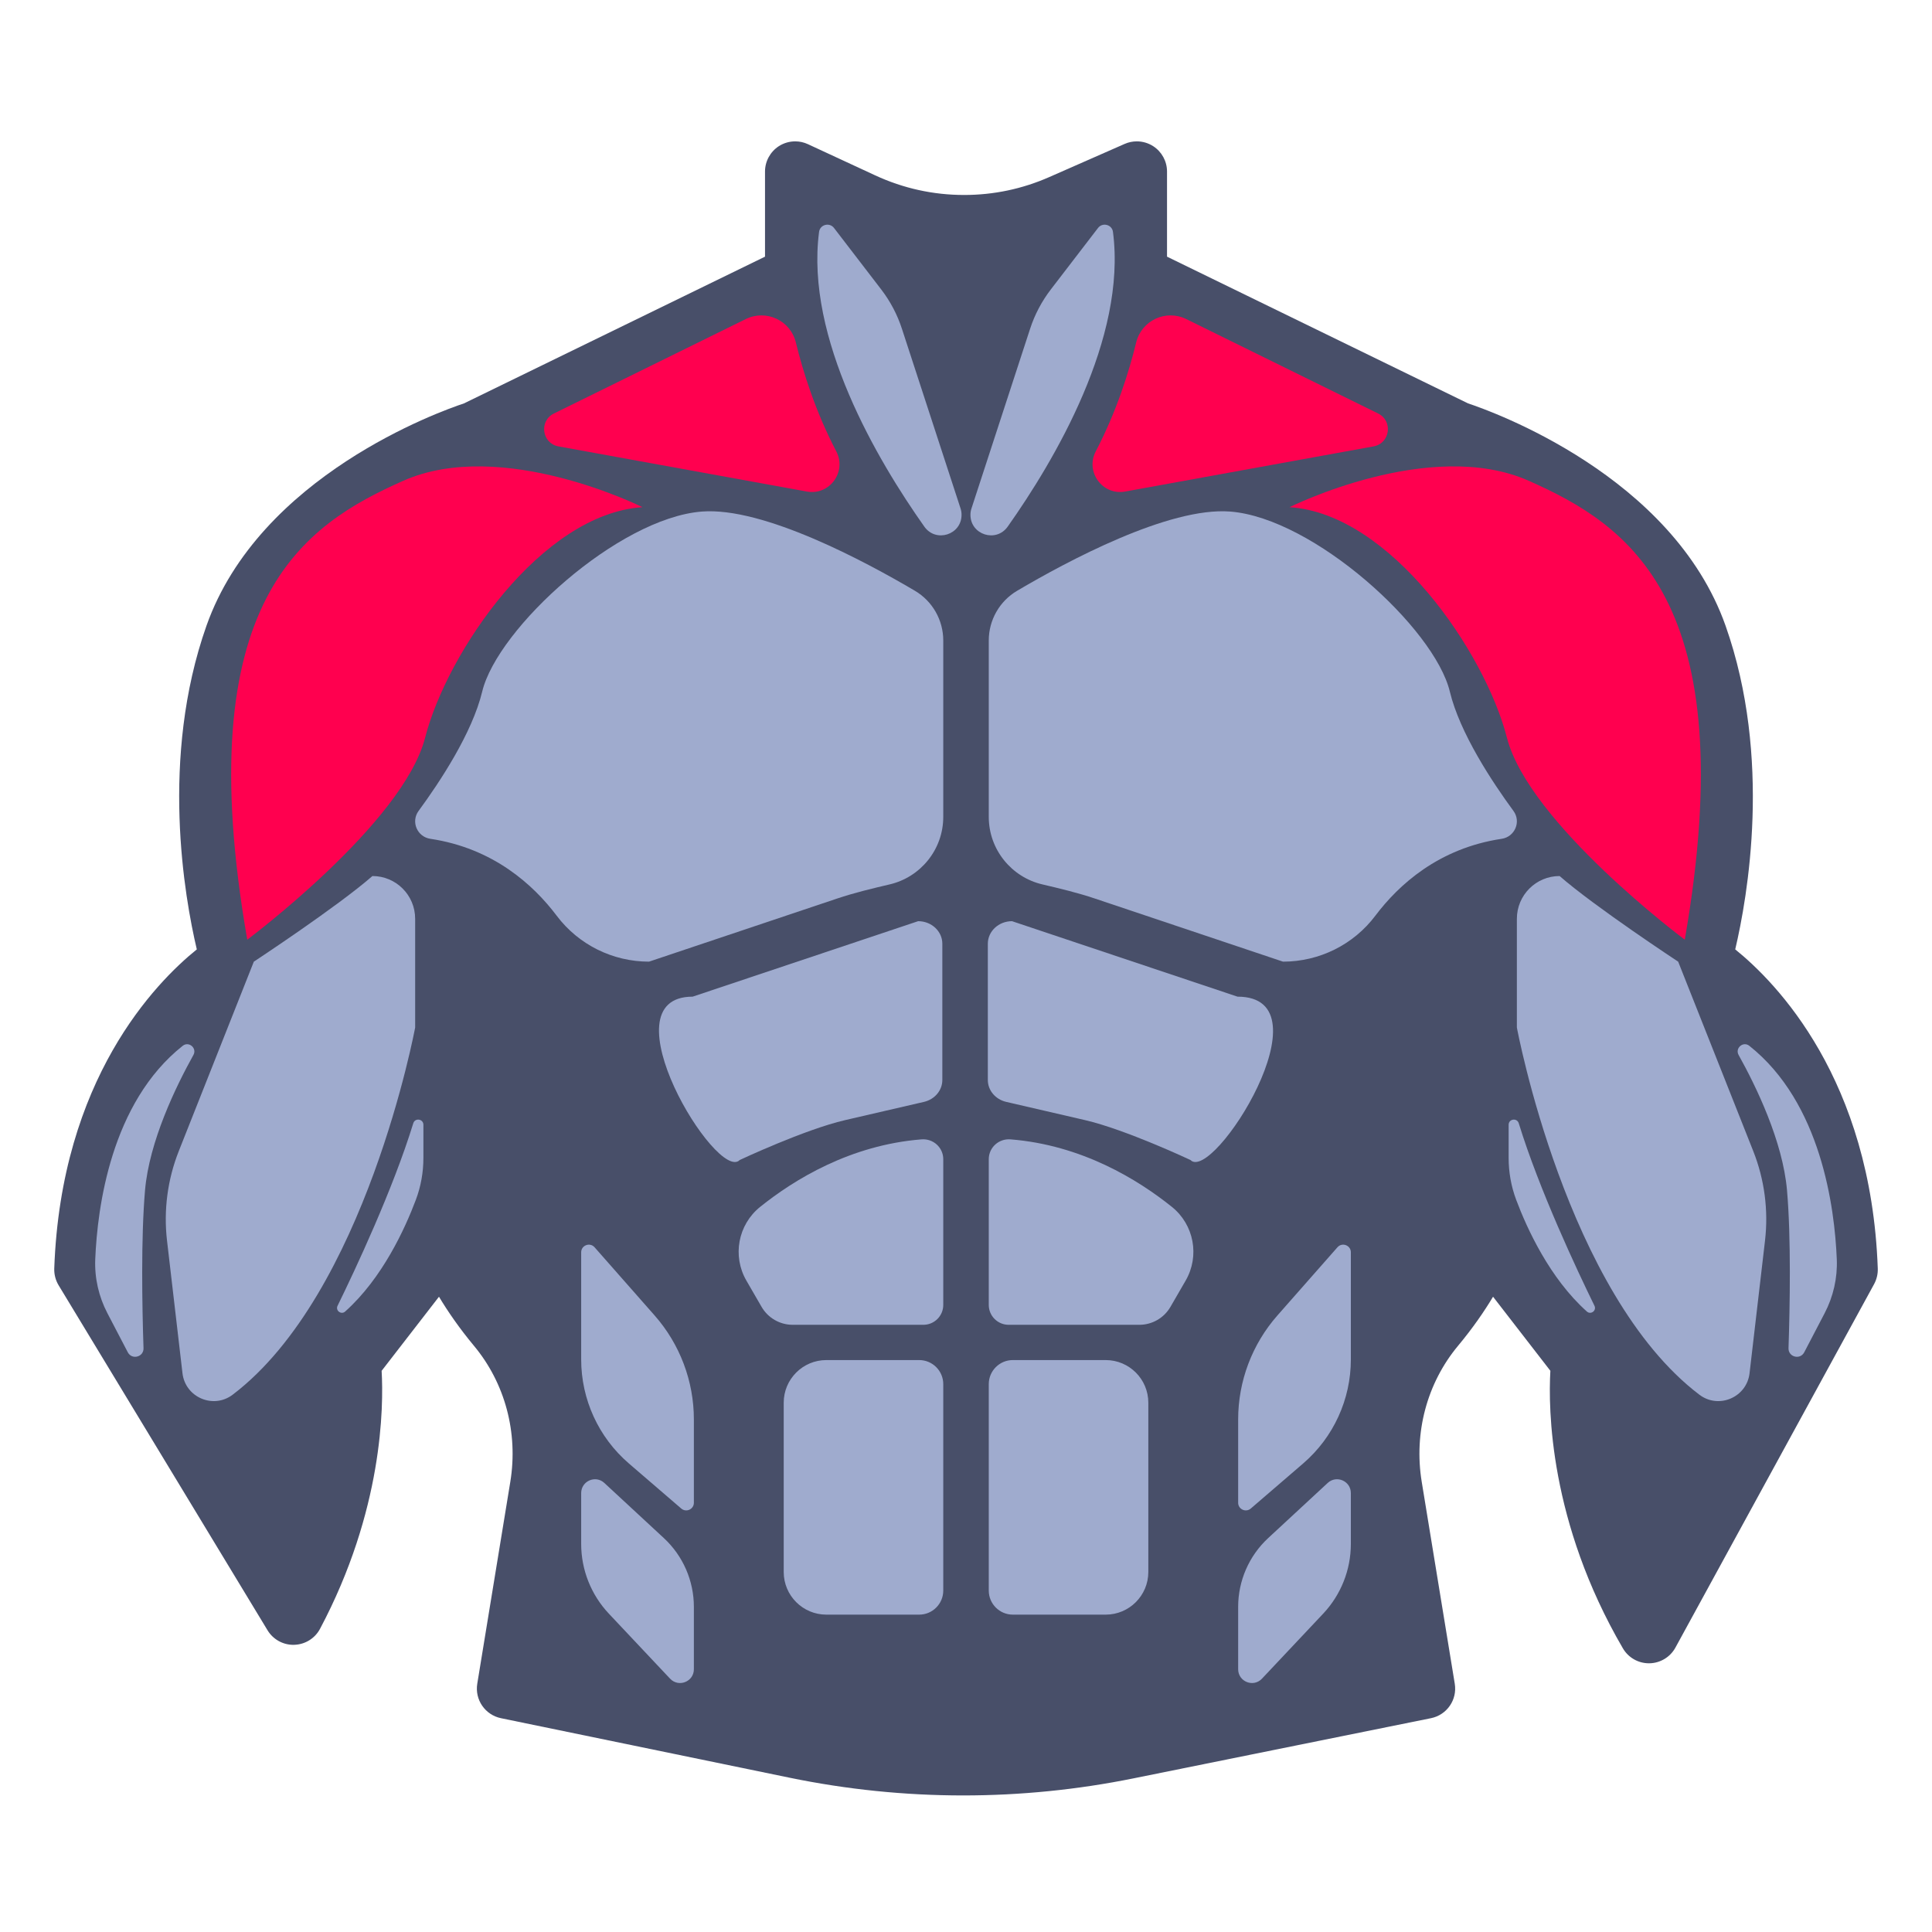
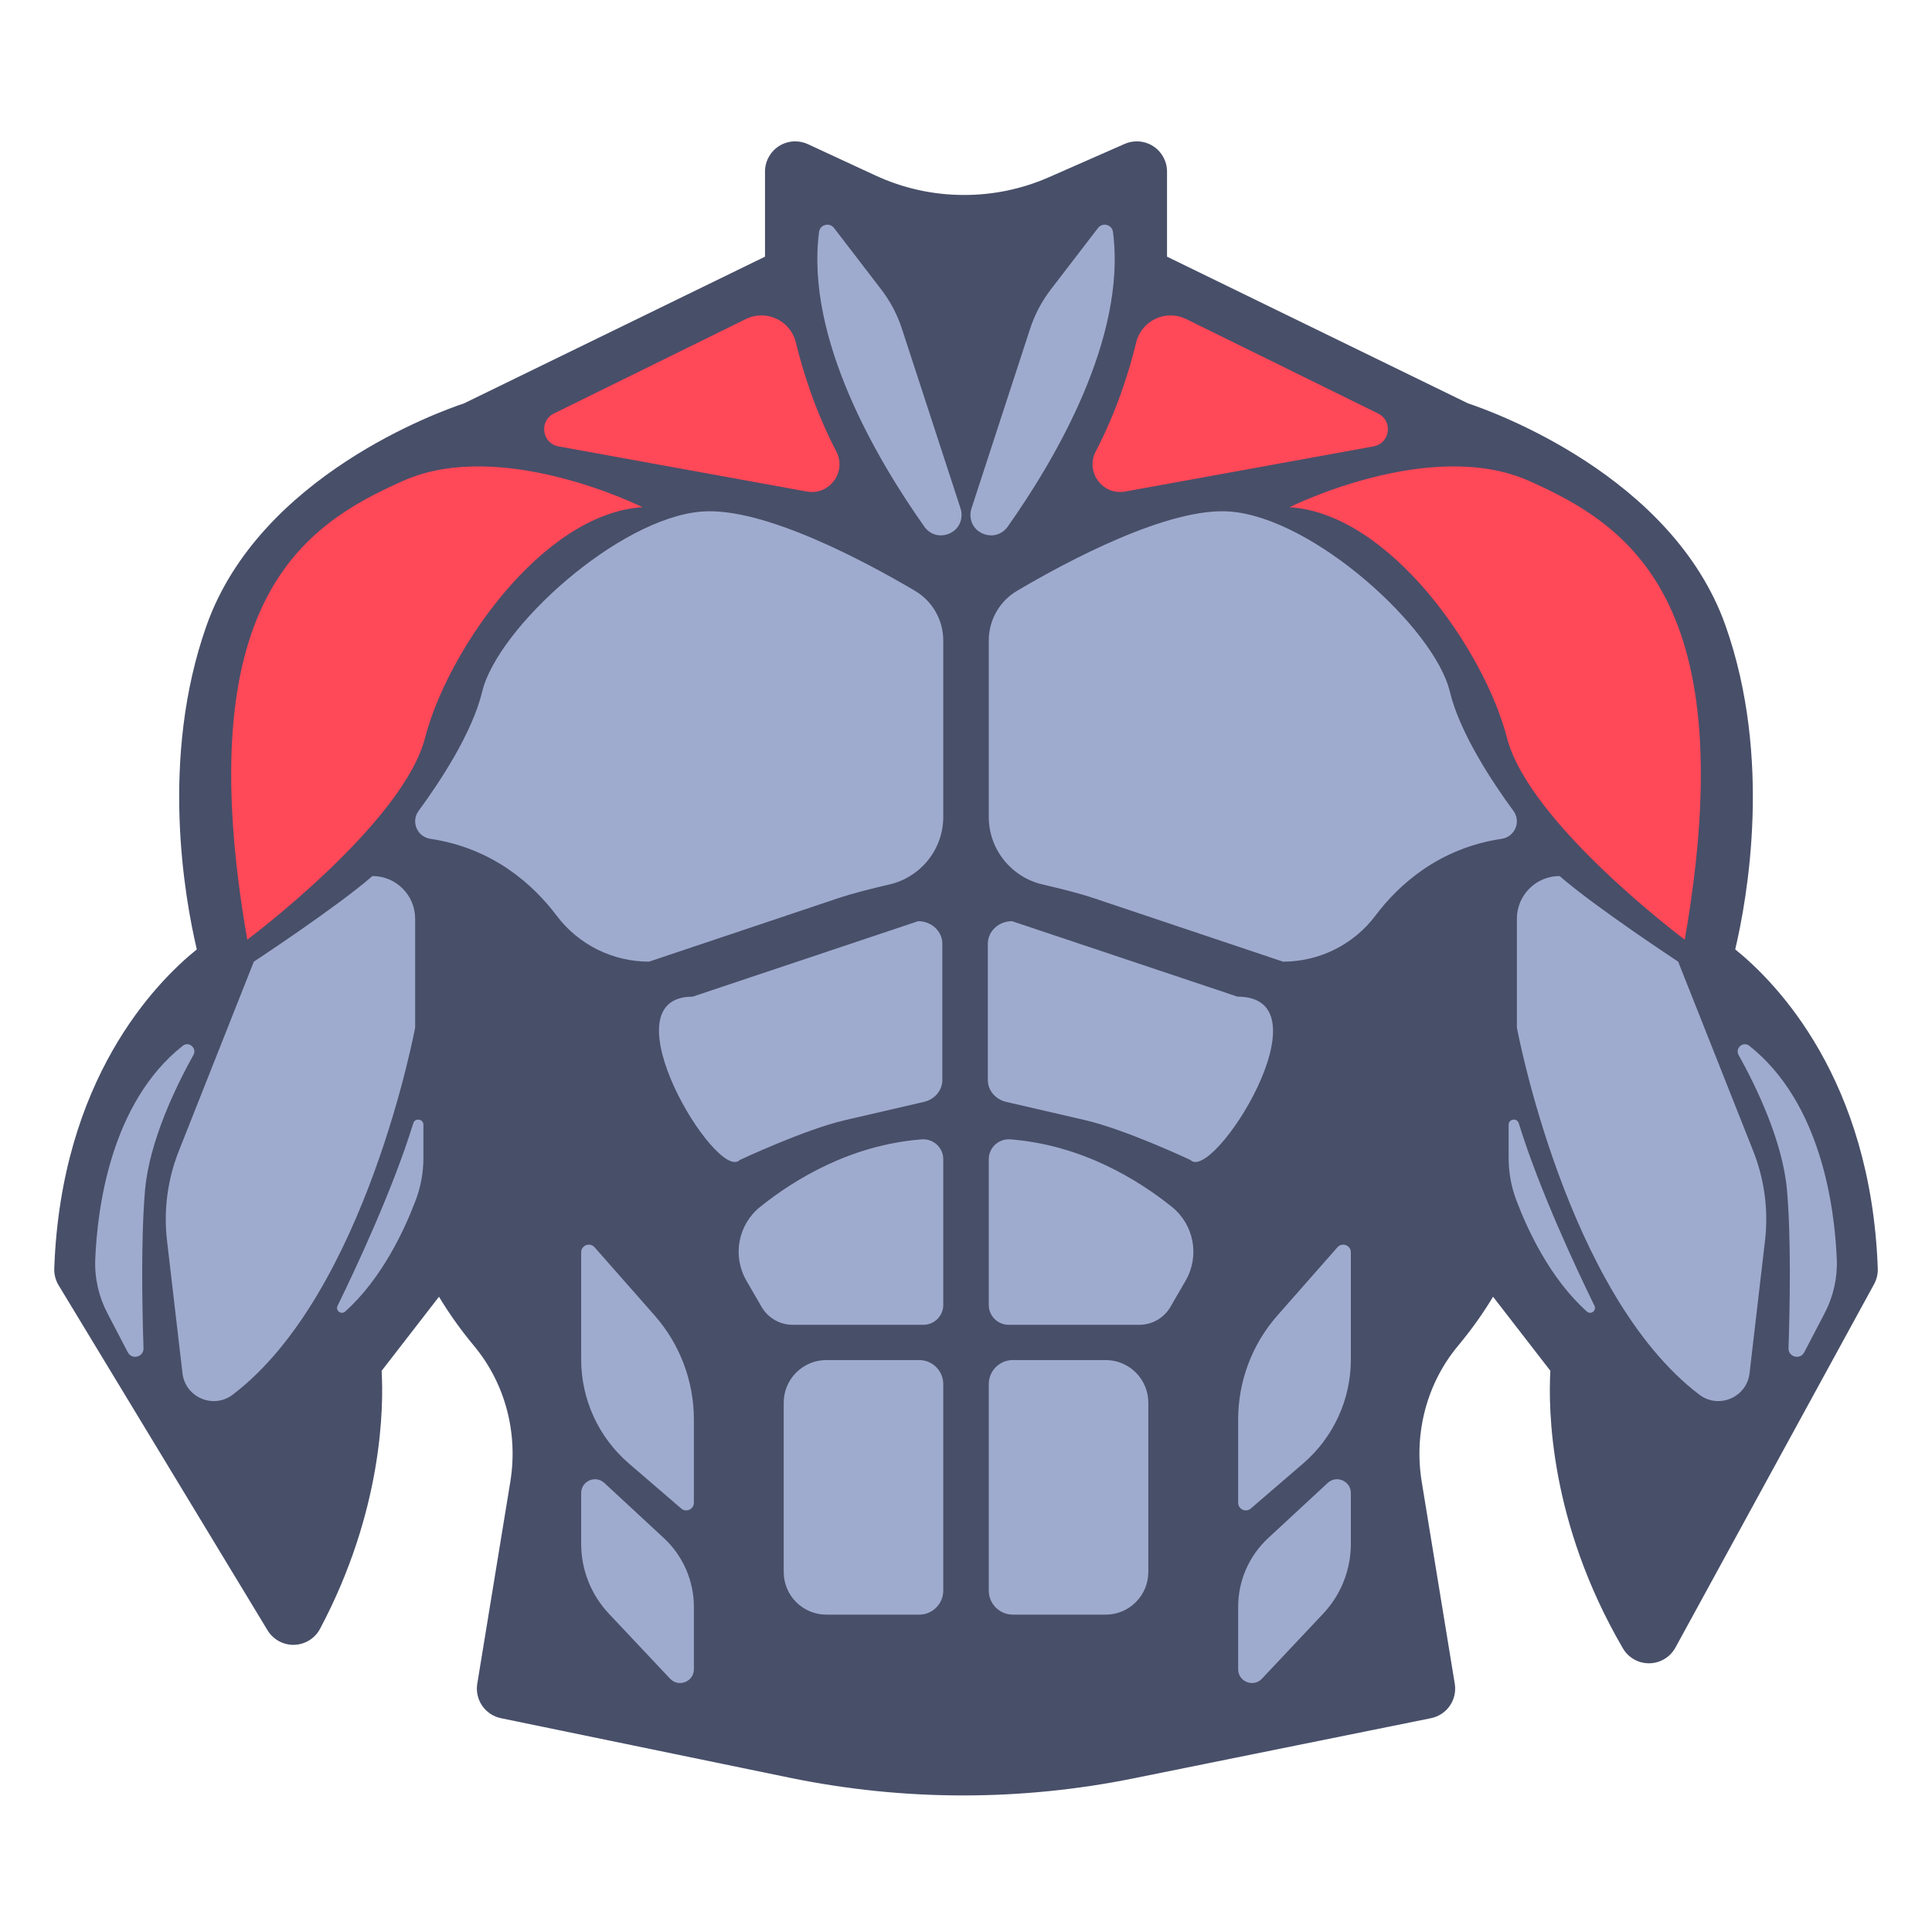
<svg xmlns="http://www.w3.org/2000/svg" viewBox="0 0 60 60" fill="none">
  <path d="M35.305 4.39C35.177 4.39 35.048 4.416 34.928 4.469L32.586 5.499C31.748 5.868 30.858 6.055 29.943 6.055C28.982 6.055 28.053 5.85 27.182 5.447L25.09 4.477C24.965 4.419 24.83 4.39 24.696 4.39C24.52 4.39 24.344 4.44 24.191 4.537C23.922 4.71 23.758 5.008 23.758 5.328V7.971L14.409 12.528C13.674 12.772 8.058 14.771 6.411 19.436C4.962 23.541 5.731 27.869 6.112 29.484C4.832 30.517 1.895 33.514 1.685 39.396C1.679 39.578 1.726 39.759 1.82 39.915L8.309 50.63C8.479 50.911 8.784 51.082 9.111 51.082C9.12 51.082 9.128 51.082 9.137 51.081C9.474 51.072 9.781 50.882 9.939 50.584C11.891 46.909 11.916 43.685 11.852 42.572L13.633 40.271C13.901 40.718 14.257 41.239 14.72 41.796C15.686 42.956 16.097 44.495 15.848 46.02L14.822 52.29C14.741 52.786 15.065 53.258 15.558 53.36L24.524 55.209C26.293 55.574 28.106 55.759 29.912 55.759C31.684 55.759 33.464 55.581 35.2 55.229L44.44 53.36C44.934 53.26 45.261 52.788 45.179 52.29L44.153 46.02C43.904 44.495 44.315 42.956 45.28 41.796C45.744 41.239 46.1 40.718 46.368 40.271L48.148 42.571C48.081 43.746 48.112 47.268 50.4 51.19C50.568 51.478 50.876 51.655 51.209 51.655C51.214 51.655 51.218 51.655 51.222 51.655C51.56 51.65 51.87 51.464 52.032 51.167L58.202 39.879C58.282 39.731 58.322 39.564 58.316 39.396C58.106 33.514 55.169 30.517 53.889 29.484C54.27 27.869 55.039 23.541 53.59 19.436C51.943 14.771 46.327 12.772 45.592 12.528L36.243 7.971V5.328C36.243 5.011 36.083 4.716 35.817 4.542C35.663 4.442 35.484 4.39 35.305 4.39Z" fill="#484F69" />
  <path d="M29.265 29.308V33.541C29.265 33.862 29.03 34.142 28.695 34.22L26.247 34.786C24.985 35.078 22.973 36.025 22.973 36.025C22.273 36.748 18.741 30.952 21.511 30.952L28.514 28.608C28.929 28.608 29.265 28.922 29.265 29.308Z" fill="#9FABCE" />
  <path d="M30.678 29.308V33.541C30.678 33.862 30.913 34.142 31.248 34.22L33.696 34.786C34.959 35.078 36.971 36.025 36.971 36.025C37.671 36.748 41.335 30.952 38.432 30.952L31.429 28.608C31.014 28.608 30.678 28.922 30.678 29.308Z" fill="#9FABCE" />
  <path d="M25.901 7.08L27.369 8.992C27.65 9.359 27.867 9.77 28.01 10.21L29.831 15.791C29.852 15.855 29.862 15.921 29.862 15.988C29.862 16.61 29.064 16.863 28.706 16.355C27.255 14.303 25.005 10.507 25.437 7.201C25.467 6.973 25.761 6.897 25.901 7.08Z" fill="#9FABCE" />
-   <path d="M17.202 12.842L23.161 9.909C23.793 9.598 24.549 9.951 24.716 10.635C24.935 11.534 25.321 12.772 25.971 14.017C26.304 14.653 25.762 15.394 25.056 15.265L17.344 13.863C16.829 13.77 16.732 13.073 17.202 12.842Z" fill="#FF004F" />
-   <path d="M19.952 15.751C19.952 15.751 15.589 13.569 12.52 14.933C9.452 16.296 5.838 18.615 7.679 29.183C7.679 29.183 12.52 25.57 13.202 22.91C13.884 20.251 16.816 15.955 19.952 15.751Z" fill="#FF004F" />
+   <path d="M17.202 12.842L23.161 9.909C23.793 9.598 24.549 9.951 24.716 10.635C24.935 11.534 25.321 12.772 25.971 14.017C26.304 14.653 25.762 15.394 25.056 15.265L17.344 13.863C16.829 13.77 16.732 13.073 17.202 12.842Z" fill="#FF4858" />
+   <path d="M19.952 15.751C19.952 15.751 15.589 13.569 12.52 14.933C9.452 16.296 5.838 18.615 7.679 29.183C7.679 29.183 12.52 25.57 13.202 22.91C13.884 20.251 16.816 15.955 19.952 15.751Z" fill="#FF4858" />
  <path d="M28.413 18.347C28.959 18.669 29.294 19.257 29.294 19.892V25.367C29.294 26.387 28.585 27.241 27.633 27.465C27.083 27.594 26.534 27.725 25.998 27.905L20.156 29.865C19.03 29.865 17.967 29.339 17.289 28.439C16.568 27.482 15.323 26.343 13.366 26.05C12.955 25.989 12.754 25.518 13 25.183C13.663 24.28 14.665 22.764 14.975 21.479C15.452 19.501 19.203 16.092 21.794 15.887C23.705 15.736 26.88 17.442 28.413 18.347Z" fill="#9FABCE" />
  <path d="M12.893 28.533V31.911C12.893 31.911 11.359 40.178 7.225 43.314C6.624 43.77 5.754 43.396 5.667 42.647L5.187 38.529C5.077 37.587 5.203 36.631 5.552 35.749L7.883 29.865C7.883 29.865 10.475 28.161 11.566 27.206C12.299 27.206 12.893 27.8 12.893 28.533Z" fill="#9FABCE" />
  <path d="M5.675 32.478C5.865 32.328 6.125 32.551 6.007 32.763C5.461 33.743 4.636 35.445 4.504 36.964C4.375 38.46 4.414 40.575 4.457 41.869C4.466 42.144 4.097 42.241 3.969 41.997L3.336 40.784C3.066 40.267 2.934 39.69 2.958 39.107C3.024 37.499 3.445 34.244 5.675 32.478Z" fill="#9FABCE" />
  <path d="M13.149 34.931V35.961C13.149 36.405 13.071 36.845 12.915 37.26C12.581 38.15 11.876 39.697 10.719 40.731C10.596 40.841 10.411 40.701 10.483 40.553C11.029 39.438 12.199 36.95 12.835 34.883C12.89 34.708 13.149 34.747 13.149 34.931Z" fill="#9FABCE" />
  <path d="M29.294 36V40.525C29.294 40.867 29.017 41.143 28.675 41.143H24.619C24.22 41.143 23.851 40.931 23.651 40.585L23.179 39.769C22.738 39.005 22.919 38.034 23.607 37.481C24.664 36.632 26.408 35.559 28.62 35.384C28.982 35.355 29.294 35.637 29.294 36Z" fill="#9FABCE" />
  <path d="M28.546 50.144H25.663C24.932 50.144 24.339 49.551 24.339 48.82V43.562C24.339 42.831 24.932 42.238 25.663 42.238H28.546C28.959 42.238 29.294 42.573 29.294 42.986V49.396C29.294 49.809 28.959 50.144 28.546 50.144Z" fill="#9FABCE" />
  <path d="M18.465 38.735L20.33 40.853C21.116 41.746 21.549 42.894 21.549 44.083V46.669C21.549 46.872 21.311 46.981 21.157 46.849L19.528 45.447C18.589 44.638 18.049 43.46 18.049 42.22V38.892C18.049 38.673 18.32 38.571 18.465 38.735Z" fill="#9FABCE" />
  <path d="M18.768 46.054L20.616 47.766C21.211 48.317 21.549 49.092 21.549 49.903V51.839C21.549 52.227 21.075 52.415 20.809 52.132L18.907 50.112C18.356 49.526 18.049 48.752 18.049 47.947V46.369C18.049 45.995 18.494 45.8 18.768 46.054Z" fill="#9FABCE" />
  <path d="M34.1 7.08L32.632 8.992C32.351 9.359 32.134 9.77 31.991 10.21L30.17 15.791C30.149 15.855 30.138 15.921 30.138 15.988C30.138 16.61 30.936 16.863 31.295 16.355C32.746 14.303 34.996 10.507 34.564 7.201C34.534 6.973 34.24 6.897 34.1 7.08Z" fill="#9FABCE" />
-   <path d="M42.799 12.842L36.84 9.909C36.208 9.598 35.452 9.951 35.285 10.635C35.066 11.534 34.68 12.772 34.03 14.017C33.697 14.653 34.239 15.394 34.945 15.265L42.657 13.863C43.172 13.77 43.269 13.073 42.799 12.842Z" fill="#FF004F" />
-   <path d="M40.049 15.751C40.049 15.751 44.412 13.569 47.481 14.933C50.549 16.296 54.163 18.615 52.322 29.183C52.322 29.183 47.481 25.57 46.799 22.91C46.117 20.251 43.185 15.955 40.049 15.751Z" fill="#FF004F" />
+   <path d="M42.799 12.842L36.84 9.909C36.208 9.598 35.452 9.951 35.285 10.635C35.066 11.534 34.68 12.772 34.03 14.017C33.697 14.653 34.239 15.394 34.945 15.265L42.657 13.863C43.172 13.77 43.269 13.073 42.799 12.842Z" fill="#FF4858" />
+   <path d="M40.049 15.751C40.049 15.751 44.412 13.569 47.481 14.933C50.549 16.296 54.163 18.615 52.322 29.183C52.322 29.183 47.481 25.57 46.799 22.91C46.117 20.251 43.185 15.955 40.049 15.751Z" fill="#FF4858" />
  <path d="M31.588 18.347C31.041 18.669 30.707 19.257 30.707 19.892V25.367C30.707 26.387 31.416 27.241 32.368 27.465C32.918 27.594 33.467 27.725 34.003 27.905L39.845 29.865C40.971 29.865 42.034 29.339 42.712 28.439C43.433 27.482 44.677 26.343 46.635 26.05C47.046 25.989 47.247 25.518 47.001 25.183C46.338 24.28 45.336 22.764 45.026 21.479C44.549 19.501 40.798 16.092 38.207 15.887C36.295 15.736 33.121 17.442 31.588 18.347Z" fill="#9FABCE" />
  <path d="M47.108 28.533V31.911C47.108 31.911 48.642 40.178 52.776 43.314C53.377 43.77 54.247 43.396 54.334 42.647L54.814 38.529C54.924 37.587 54.798 36.631 54.449 35.749L52.117 29.865C52.117 29.865 49.526 28.161 48.435 27.206C47.702 27.206 47.108 27.8 47.108 28.533Z" fill="#9FABCE" />
  <path d="M54.326 32.478C54.136 32.328 53.876 32.551 53.994 32.763C54.54 33.743 55.365 35.445 55.497 36.964C55.627 38.46 55.587 40.575 55.544 41.869C55.535 42.144 55.904 42.241 56.032 41.997L56.665 40.784C56.935 40.267 57.067 39.69 57.043 39.107C56.977 37.499 56.556 34.244 54.326 32.478Z" fill="#9FABCE" />
  <path d="M46.852 34.931V35.961C46.852 36.405 46.93 36.845 47.086 37.26C47.42 38.15 48.125 39.697 49.282 40.731C49.405 40.841 49.59 40.701 49.518 40.553C48.972 39.438 47.802 36.95 47.166 34.883C47.111 34.708 46.852 34.747 46.852 34.931Z" fill="#9FABCE" />
  <path d="M30.707 36V40.525C30.707 40.867 30.984 41.143 31.326 41.143H35.382C35.781 41.143 36.15 40.931 36.35 40.585L36.822 39.769C37.263 39.005 37.082 38.034 36.394 37.481C35.337 36.632 33.593 35.559 31.381 35.384C31.019 35.355 30.707 35.637 30.707 36Z" fill="#9FABCE" />
  <path d="M31.455 50.144H34.338C35.069 50.144 35.662 49.551 35.662 48.82V43.562C35.662 42.831 35.069 42.238 34.338 42.238H31.455C31.042 42.238 30.707 42.573 30.707 42.986V49.396C30.707 49.809 31.042 50.144 31.455 50.144Z" fill="#9FABCE" />
  <path d="M41.536 38.735L39.671 40.853C38.885 41.746 38.452 42.894 38.452 44.083V46.669C38.452 46.872 38.69 46.981 38.844 46.849L40.473 45.447C41.412 44.638 41.952 43.46 41.952 42.22V38.892C41.952 38.673 41.681 38.571 41.536 38.735Z" fill="#9FABCE" />
  <path d="M41.233 46.054L39.385 47.766C38.79 48.317 38.452 49.092 38.452 49.903V51.839C38.452 52.227 38.926 52.415 39.192 52.132L41.094 50.112C41.645 49.526 41.952 48.752 41.952 47.947V46.369C41.952 45.995 41.507 45.8 41.233 46.054Z" fill="#9FABCE" />
</svg>
